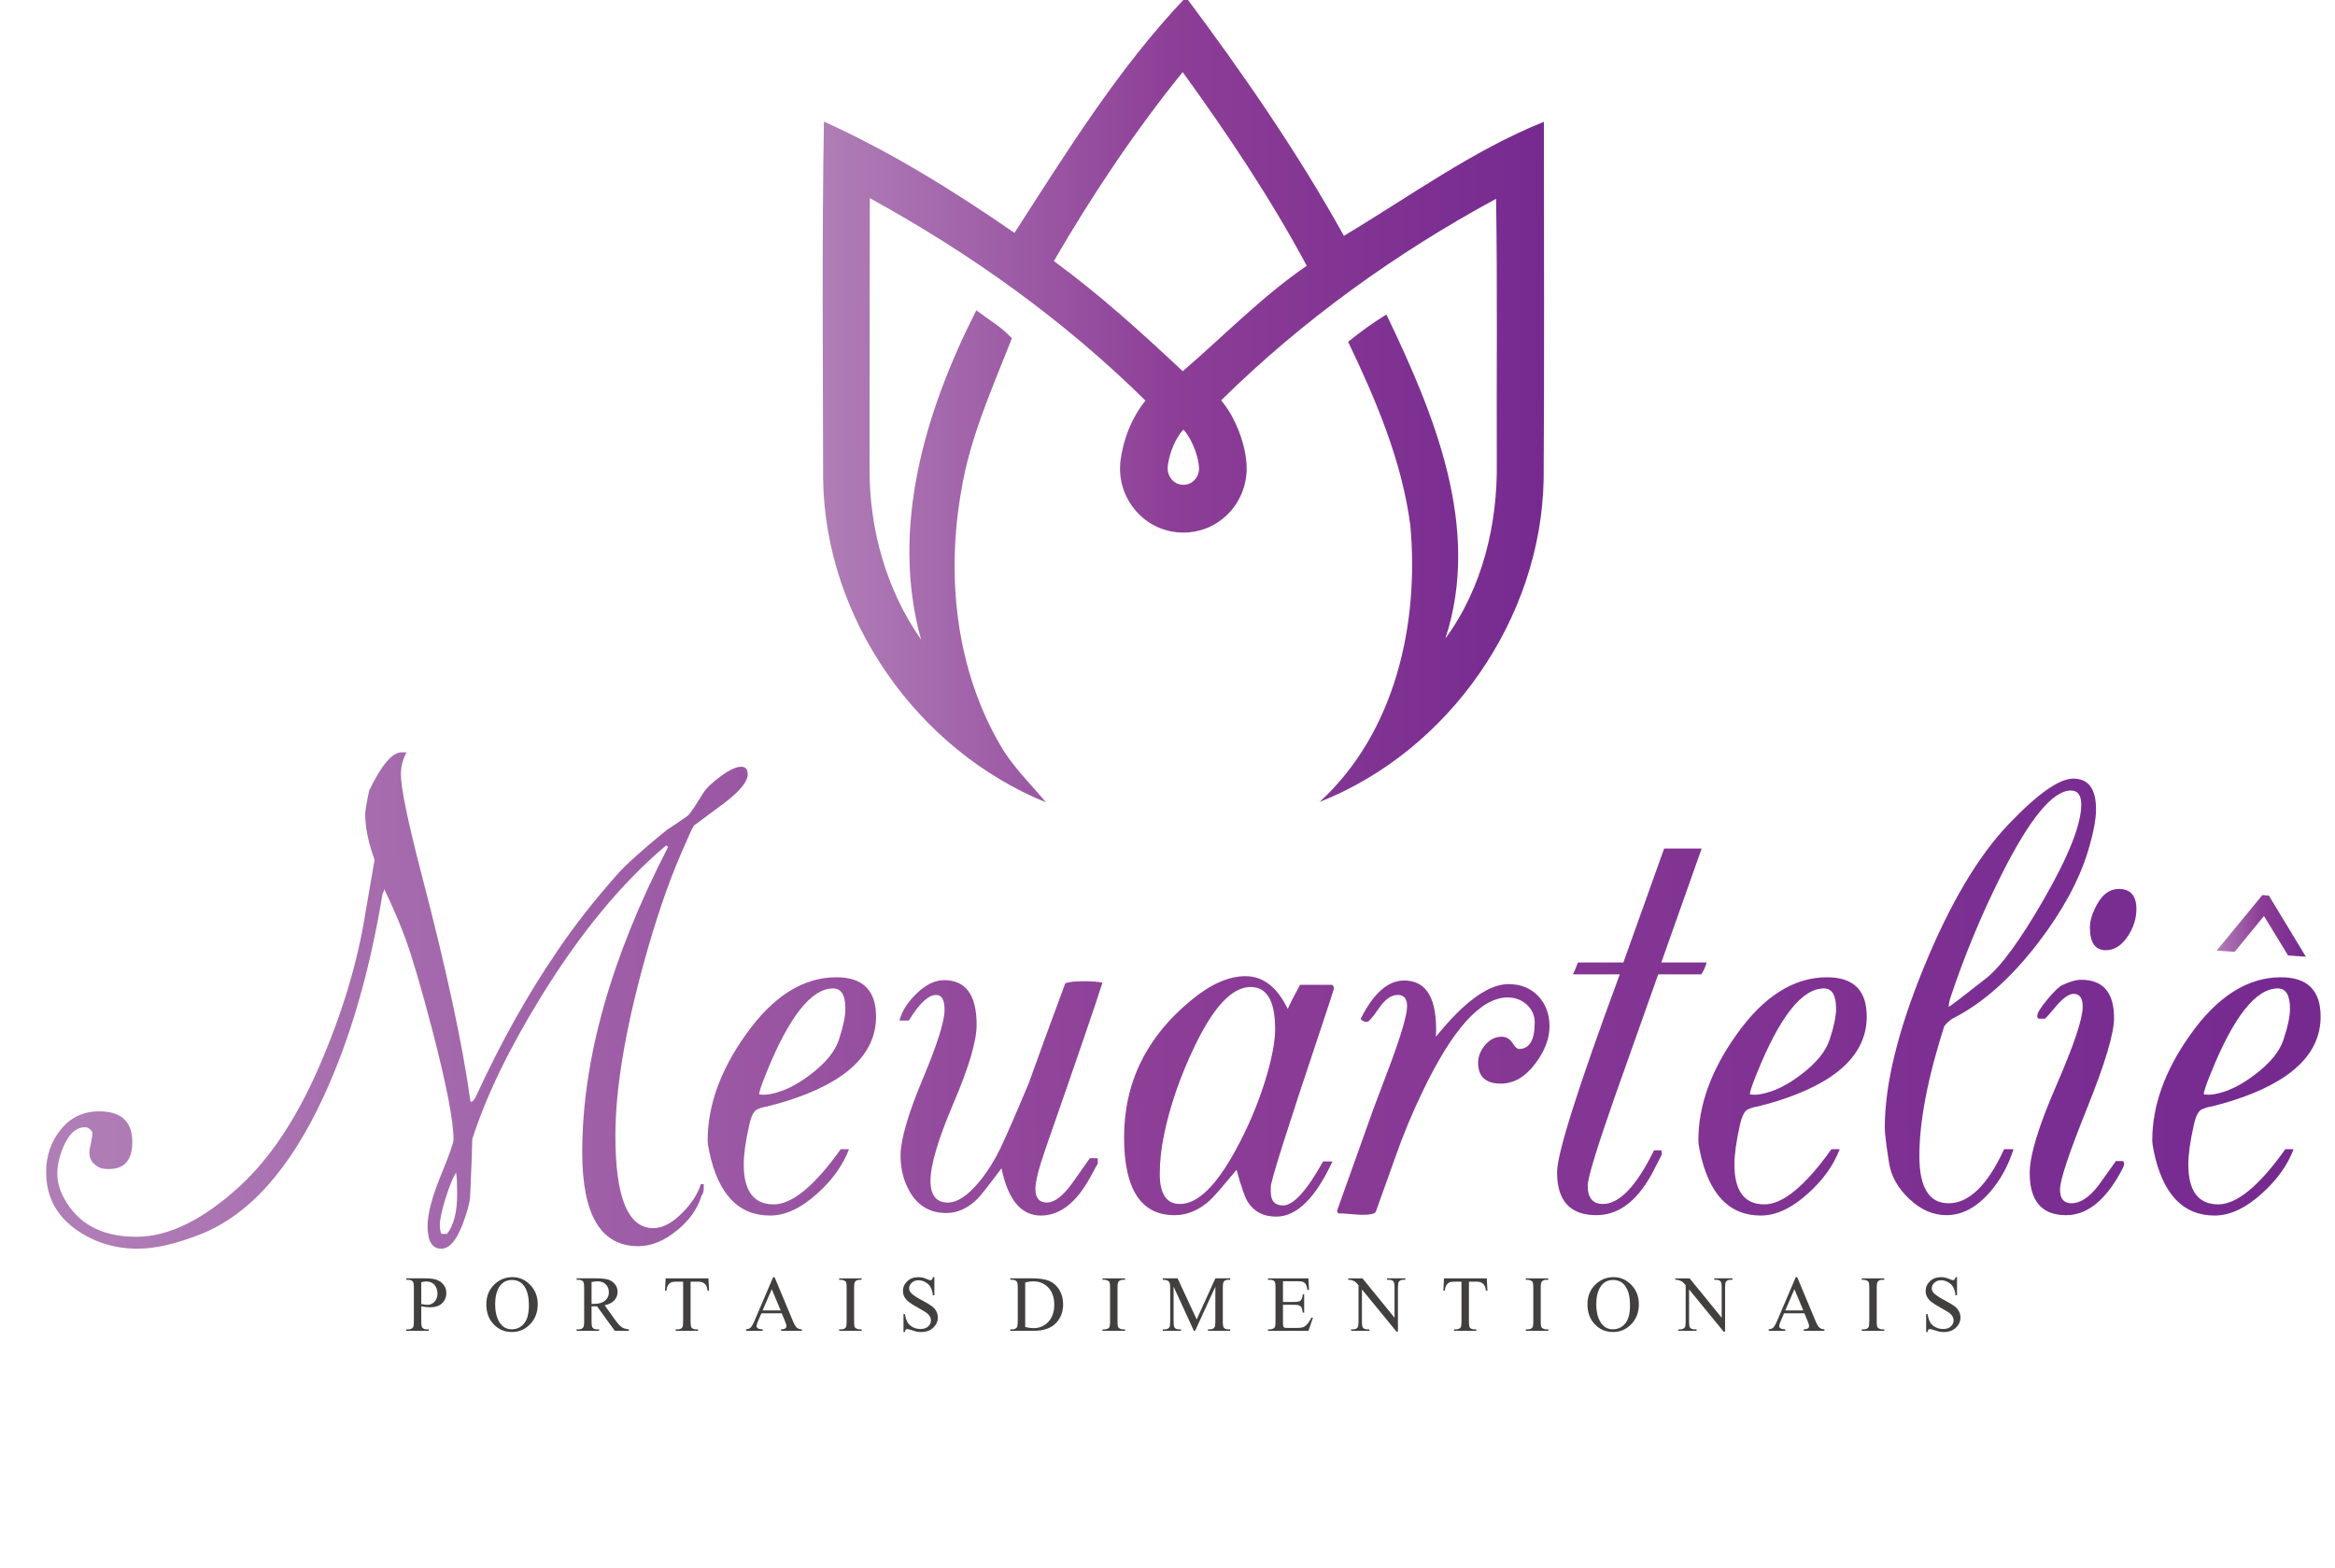
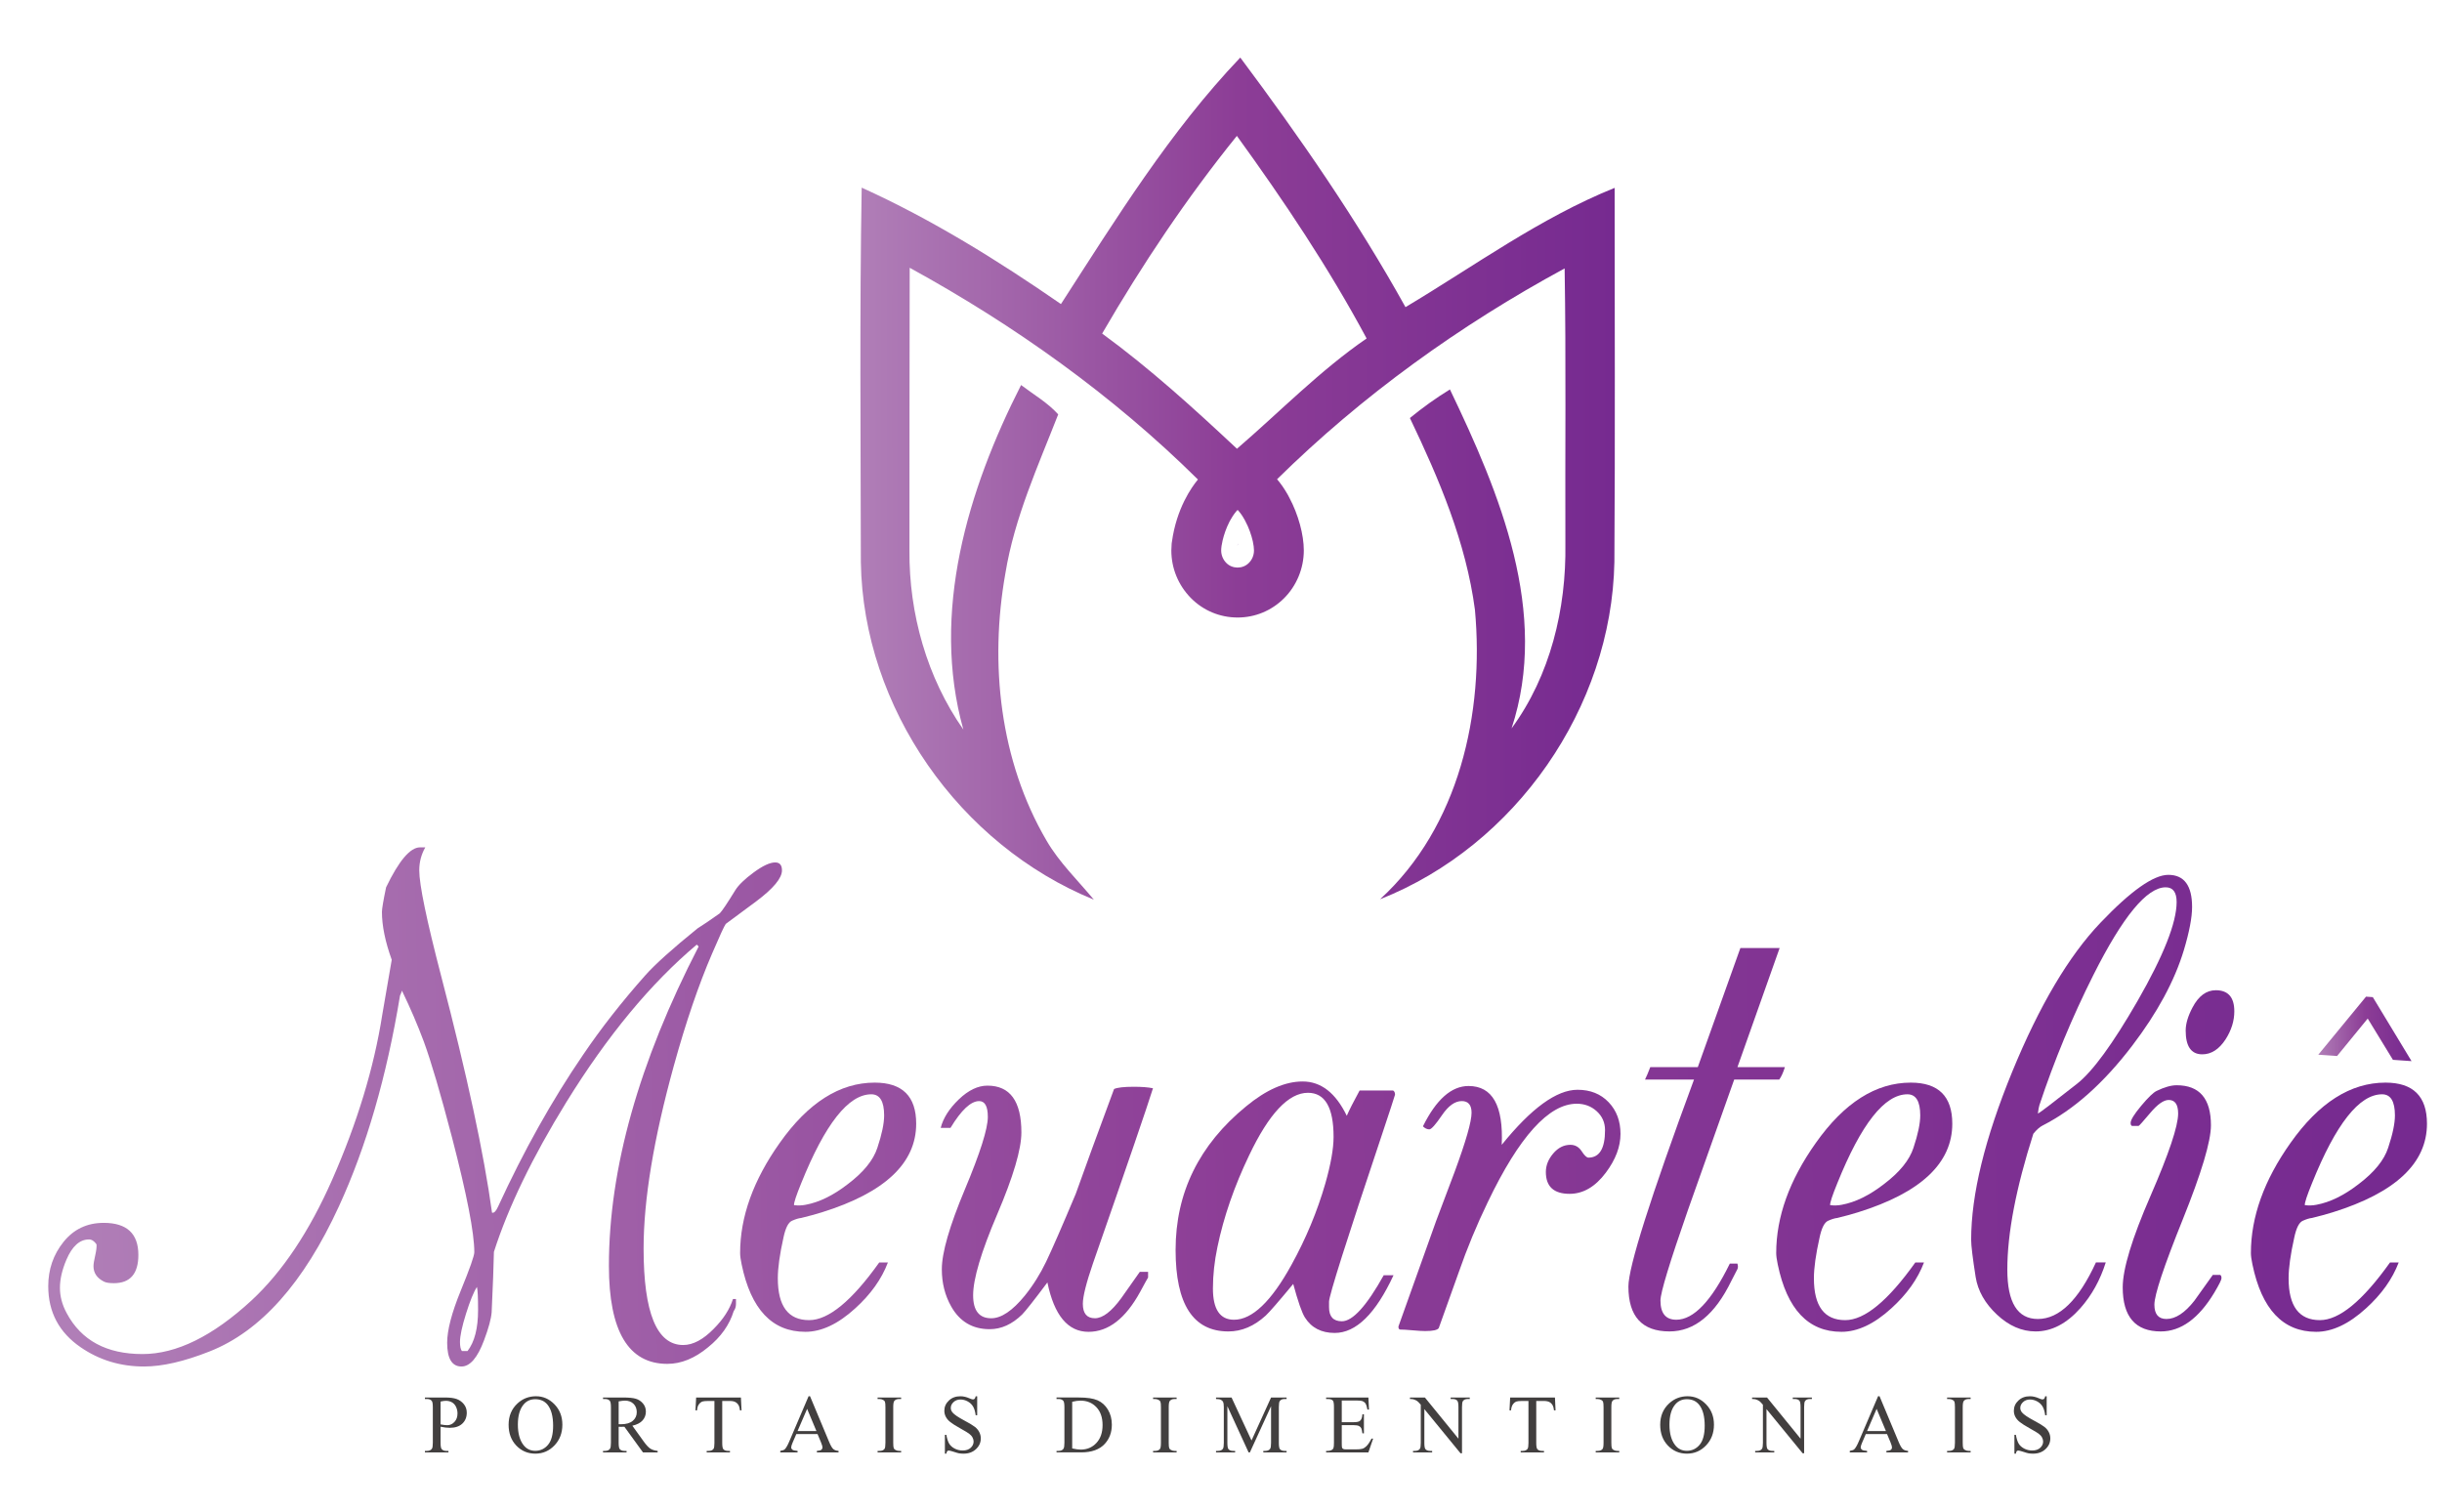
- <svg xmlns="http://www.w3.org/2000/svg" version="1.1" id="Layer_1" x="0px" y="0px" width="137px" height="92px" viewBox="125 100 294 182" xml:space="preserve">
+ <svg xmlns="http://www.w3.org/2000/svg" version="1.1" id="Layer_1" x="0px" y="0px" viewBox="125 85 294 182" xml:space="preserve">
  <g>
    <linearGradient id="SVGID_1_" gradientUnits="userSpaceOnUse" x1="228.585" y1="142.625" x2="319.414" y2="142.625">
      <stop offset="0" style="stop-color:#B07EB7" />
      <stop offset="0.5" style="stop-color:#8C3D96" />
      <stop offset="1" style="stop-color:#762A90" />
    </linearGradient>
    <path fill="url(#SVGID_1_)" d="M319.391,107.62c-9.01,3.63-16.899,9.42-25.18,14.36c-5.84-10.52-12.7-20.43-19.89-30.05   c-8.47,8.89-14.96,19.41-21.59,29.68c-7.62-5.27-15.54-10.19-23.99-14.02c-0.26,15.02-0.12,30.06-0.1,45.09   c0.27,17.53,11.86,34.04,28.05,40.639c-1.94-2.339-4.16-4.47-5.69-7.1c-5.64-9.62-6.89-21.33-4.96-32.19   c1.09-6.69,3.92-12.89,6.36-19.14c-1.28-1.42-2.96-2.38-4.47-3.53c-6.42,12.6-10.89,27.43-6.95,41.48   c-4.38-6.24-6.55-13.97-6.49-21.57c0.01-11.35,0-22.69,0.03-34.03c12.6,6.91,24.46,15.36,34.7,25.49c0,0.01,0,0.01-0.01,0.02   c-0.73,0.88-2.57,3.45-3.12,7.49c-0.02,0.06-0.03,0.13-0.03,0.19c-0.01,0.07-0.01,0.13-0.01,0.19c-0.02,0.22-0.03,0.44-0.03,0.65   c0,2.15,0.83,4.17,2.33,5.71c1.5,1.53,3.51,2.37,5.65,2.37c2.101,0,4.08-0.82,5.57-2.3c1.53-1.51,2.399-3.62,2.399-5.78   c0-1.89-0.66-4.32-1.739-6.34c-0.061-0.13-0.13-0.26-0.2-0.38c-0.391-0.69-0.82-1.31-1.28-1.85   c10.22-10.07,22.01-18.55,34.62-25.38c0.181,11.07,0.05,22.13,0.09,33.19c0.12,7.79-1.82,15.85-6.479,22.19   c4.59-13.93-1.421-28.32-7.421-40.81c-1.68,1.03-3.289,2.19-4.819,3.44c3.51,7.33,6.76,14.97,7.83,23.09   c1.14,12.45-1.9,26.13-11.421,34.85c16.311-6.439,27.881-23.08,28.21-40.609C319.461,137.65,319.391,122.63,319.391,107.62z    M275.341,152.79c-0.73,0.73-1.98,0.73-2.71-0.02c-0.39-0.4-0.61-0.93-0.61-1.5c0-0.3,0.06-0.72,0.17-1.19   c0.16-0.69,0.44-1.51,0.83-2.27l0.14-0.25c0.33-0.59,0.63-0.96,0.84-1.17c0.2,0.21,0.5,0.57,0.82,1.15l0.09,0.17   c0.449,0.82,0.75,1.72,0.92,2.47c0.09,0.43,0.14,0.8,0.14,1.09C275.971,151.85,275.751,152.39,275.341,152.79z M273.921,139.03   c-5.19-4.86-10.47-9.66-16.23-13.87c4.82-8.31,10.18-16.32,16.22-23.8c5.66,7.82,11.06,15.88,15.62,24.39   C283.891,129.63,279.081,134.59,273.921,139.03z" />
  </g>
  <linearGradient id="SVGID_2_" gradientUnits="userSpaceOnUse" x1="273.98" y1="150.56" x2="274.02" y2="150.56">
    <stop offset="0" style="stop-color:#B07EB7" />
    <stop offset="0.5" style="stop-color:#8C3D96" />
    <stop offset="1" style="stop-color:#762A90" />
  </linearGradient>
  <path fill="url(#SVGID_2_)" d="M274.02,150.43c-0.01,0.07-0.01,0.13-0.01,0.19l-0.03,0.07C273.99,150.6,274,150.52,274.02,150.43z" />
  <g>
    <g>
      <linearGradient id="SVGID_3_" gradientUnits="userSpaceOnUse" x1="133.707" y1="219.337" x2="412.707" y2="213.337">
        <stop offset="0" style="stop-color:#B07EB7" />
        <stop offset="0.5" style="stop-color:#8C3D96" />
        <stop offset="1" style="stop-color:#762A90" />
      </linearGradient>
      <path fill="url(#SVGID_3_)" d="M219.143,189.79c0,0.938-1.029,2.179-3.086,3.722c-0.817,0.606-2.043,1.514-3.677,2.724    c-0.182,0.242-0.727,1.423-1.634,3.541c-1.634,3.783-3.178,8.307-4.63,13.572c-2.422,8.776-3.632,16.1-3.632,21.97    c0,7.747,1.589,11.621,4.767,11.621c1.18,0,2.406-0.651,3.677-1.952c1.149-1.149,1.921-2.345,2.315-3.586h0.363v0.591    c0,0.332-0.091,0.62-0.272,0.861c-0.515,1.665-1.543,3.117-3.087,4.358c-1.604,1.331-3.238,1.997-4.902,1.997    c-4.691,0-7.036-3.934-7.036-11.803c0-11.68,3.601-24.496,10.803-38.447l-0.227-0.227c-5.538,4.66-10.773,10.985-15.706,18.974    c-4.085,6.628-6.991,12.636-8.715,18.021c-0.031,1.604-0.122,4.024-0.272,7.263c-0.061,0.787-0.363,1.906-0.908,3.358    c-0.787,2.119-1.695,3.179-2.723,3.179c-1.15,0-1.725-0.954-1.725-2.86c0-1.513,0.545-3.602,1.634-6.265    c1.089-2.662,1.634-4.205,1.634-4.63c0-2.329-0.893-6.929-2.678-13.8c-1.393-5.325-2.527-9.184-3.405-11.575    c-0.757-2.026-1.634-4.069-2.633-6.128c-0.03,0.152-0.106,0.349-0.227,0.591c-1.604,9.745-4.055,18.202-7.354,25.375    c-4.237,9.229-9.427,15.055-15.57,17.476c-3.057,1.21-5.689,1.816-7.898,1.816c-2.845,0-5.387-0.772-7.626-2.315    c-2.603-1.786-3.904-4.236-3.904-7.354c0-2.026,0.613-3.805,1.839-5.333c1.226-1.527,2.837-2.293,4.834-2.293    c2.784,0,4.176,1.287,4.176,3.858c0,2.271-0.984,3.405-2.951,3.405c-0.544,0-0.938-0.061-1.18-0.182    c-0.848-0.424-1.271-1.044-1.271-1.861c0-0.272,0.068-0.704,0.205-1.293c0.136-0.591,0.188-1.037,0.159-1.34    c-0.272-0.393-0.575-0.59-0.908-0.59c-1.12,0-2.028,0.819-2.724,2.459c-0.515,1.215-0.772,2.339-0.772,3.37    c0,1.032,0.272,2.05,0.817,3.052c1.754,3.279,4.796,4.918,9.124,4.918c4.085,0,8.458-2.15,13.119-6.45    c3.722-3.452,6.96-8.298,9.714-14.537c3.026-6.873,5.039-13.506,6.037-19.896c0.211-1.241,0.59-3.438,1.135-6.587    c-0.787-2.181-1.18-4.103-1.18-5.769c0-0.363,0.166-1.347,0.5-2.953c1.543-3.21,2.905-4.814,4.085-4.814h0.635    c-0.484,0.848-0.726,1.77-0.726,2.769c0,1.725,0.877,5.962,2.633,12.71c3.116,11.923,5.159,21.426,6.128,28.506    c0.242,0.062,0.483-0.182,0.726-0.726c3.087-6.719,6.491-12.801,10.213-18.248c2.148-3.177,4.645-6.37,7.49-9.577    c1.18-1.332,3.283-3.224,6.31-5.675c0.636-0.394,1.528-0.999,2.678-1.815c0.272-0.272,0.893-1.195,1.861-2.77    c0.393-0.635,1.135-1.354,2.224-2.155s1.952-1.204,2.587-1.204C218.871,188.836,219.143,189.154,219.143,189.79z M182.557,242.718    c0-1.482-0.045-2.406-0.136-2.77c-0.394,0.606-0.833,1.68-1.316,3.224c-0.484,1.543-0.726,2.679-0.726,3.404    c0,0.514,0.075,0.877,0.227,1.089h0.681C182.132,246.576,182.557,244.927,182.557,242.718z" />
      <linearGradient id="SVGID_4_" gradientUnits="userSpaceOnUse" x1="133.984" y1="232.33" x2="412.99" y2="226.33">
        <stop offset="0" style="stop-color:#B07EB7" />
        <stop offset="0.5" style="stop-color:#8C3D96" />
        <stop offset="1" style="stop-color:#762A90" />
      </linearGradient>
      <path fill="url(#SVGID_4_)" d="M235.303,220.294c0,4.751-3.783,8.307-11.348,10.667c-0.787,0.242-1.619,0.47-2.497,0.682    c-0.303,0.03-0.674,0.144-1.112,0.34c-0.439,0.197-0.78,0.87-1.021,2.02c-0.454,2.028-0.681,3.662-0.681,4.903    c0,3.358,1.255,5.038,3.768,5.038c2.33,0,5.145-2.315,8.443-6.945h1.044c-0.757,1.998-2.073,3.844-3.949,5.538    c-2.058,1.877-4.056,2.814-5.992,2.814c-3.995,0-6.552-2.708-7.671-8.125c-0.122-0.574-0.182-1.028-0.182-1.362    c0-4.357,1.589-8.775,4.766-13.254c3.419-4.842,7.232-7.263,11.439-7.263C233.638,215.347,235.303,216.996,235.303,220.294z     M231.444,219.295c0-1.694-0.515-2.542-1.543-2.542c-2.754,0-5.569,3.571-8.443,10.713c-0.605,1.482-0.893,2.36-0.862,2.633    c0.484,0.062,0.953,0.045,1.407-0.046c1.634-0.302,3.329-1.134,5.084-2.496c1.876-1.422,3.056-2.875,3.541-4.358    C231.172,221.564,231.444,220.265,231.444,219.295z" />
      <linearGradient id="SVGID_5_" gradientUnits="userSpaceOnUse" x1="134.003" y1="233.024" x2="412.997" y2="227.024">
        <stop offset="0" style="stop-color:#B07EB7" />
        <stop offset="0.5" style="stop-color:#8C3D96" />
        <stop offset="1" style="stop-color:#762A90" />
      </linearGradient>
      <path fill="url(#SVGID_5_)" d="M263.81,216.027c-0.696,2.239-3.102,9.26-7.217,21.062c-0.817,2.377-1.226,4.007-1.226,4.891    c0,1.158,0.484,1.736,1.453,1.736c0.938,0,1.997-0.809,3.177-2.426c0.302-0.426,1.044-1.479,2.225-3.157h0.999v0.682    c-0.031,0.03-0.348,0.605-0.954,1.725c-1.755,3.208-3.828,4.812-6.219,4.812c-2.481,0-4.13-1.981-4.948-5.946    c-1.634,2.179-2.648,3.465-3.041,3.858c-1.211,1.181-2.512,1.77-3.904,1.77c-2.059,0-3.602-0.907-4.63-2.723    c-0.757-1.332-1.135-2.829-1.135-4.494c0-1.997,0.923-5.197,2.769-9.601c1.846-4.403,2.769-7.315,2.769-8.738    c0-1.271-0.348-1.906-1.044-1.906c-0.999,0-2.149,1.074-3.45,3.223h-1.18c0.302-1.18,1.029-2.321,2.179-3.428    c1.149-1.104,2.299-1.656,3.45-1.656c2.724,0,4.085,1.877,4.085,5.629c0,2.027-0.969,5.311-2.905,9.85    c-1.937,4.54-2.905,7.793-2.905,9.76c0,1.847,0.727,2.769,2.18,2.769c1.211,0,2.559-0.906,4.042-2.722    c0.999-1.241,1.854-2.604,2.566-4.085c0.711-1.482,1.9-4.206,3.565-8.17c1.056-2.967,2.593-7.175,4.614-12.625    c0.395-0.179,1.183-0.27,2.365-0.27C262.46,215.845,263.234,215.906,263.81,216.027z" />
      <linearGradient id="SVGID_6_" gradientUnits="userSpaceOnUse" x1="134.01" y1="233.568" x2="413.015" y2="227.568">
        <stop offset="0" style="stop-color:#B07EB7" />
        <stop offset="0.5" style="stop-color:#8C3D96" />
        <stop offset="1" style="stop-color:#762A90" />
      </linearGradient>
      <path fill="url(#SVGID_6_)" d="M292.952,216.798c-0.121,0.425-0.667,2.089-1.634,4.993c-4.208,12.56-6.311,19.202-6.311,19.928    v0.682c0,1.119,0.515,1.68,1.544,1.68c1.301,0,2.979-1.846,5.038-5.539h1.18c-2.148,4.631-4.509,6.945-7.08,6.945    c-1.604,0-2.8-0.619-3.586-1.86c-0.364-0.574-0.833-1.922-1.408-4.041c-1.755,2.119-2.859,3.391-3.313,3.813    c-1.393,1.271-2.89,1.907-4.494,1.907c-4.237,0-6.355-3.269-6.355-9.805c0-6.9,2.829-12.665,8.488-17.295    c2.421-1.997,4.69-2.996,6.81-2.996c2.208,0,3.979,1.378,5.311,4.13c0.302-0.695,0.817-1.709,1.544-3.041h4.039    C292.876,216.39,292.952,216.557,292.952,216.798z M285.553,221.882c0-3.54-1.029-5.31-3.087-5.31c-2.33,0-4.69,2.512-7.081,7.534    c-1.786,3.723-3.057,7.399-3.813,11.03c-0.363,1.726-0.544,3.391-0.544,4.994c0,2.512,0.847,3.767,2.542,3.767    c2.179,0,4.479-2.193,6.899-6.582c1.755-3.177,3.116-6.445,4.086-9.805C285.219,225.182,285.553,223.306,285.553,221.882z" />
      <linearGradient id="SVGID_7_" gradientUnits="userSpaceOnUse" x1="134.023" y1="234.06" x2="413.024" y2="228.06">
        <stop offset="0" style="stop-color:#B07EB7" />
        <stop offset="0.5" style="stop-color:#8C3D96" />
        <stop offset="1" style="stop-color:#762A90" />
      </linearGradient>
      <path fill="url(#SVGID_7_)" d="M320.097,221.52c0,1.543-0.59,3.103-1.77,4.675c-1.271,1.695-2.724,2.542-4.358,2.542    c-1.906,0-2.859-0.877-2.859-2.633c0-0.786,0.295-1.527,0.885-2.224c0.591-0.695,1.278-1.044,2.065-1.044    c0.575,0,1.028,0.258,1.362,0.771c0.332,0.516,0.604,0.771,0.816,0.771c1.331,0,1.997-1.104,1.997-3.313    c0-0.908-0.333-1.664-0.998-2.27c-0.666-0.605-1.469-0.907-2.406-0.907c-3.358,0-6.931,3.948-10.712,11.847    c-1.333,2.754-2.497,5.568-3.496,8.443l-2.405,6.718c-0.152,0.243-0.696,0.363-1.634,0.363c-0.334,0-0.84-0.029-1.521-0.091    c-0.682-0.06-1.188-0.091-1.521-0.091c-0.121-0.03-0.182-0.151-0.182-0.363l4.54-12.71c0.482-1.301,1.225-3.269,2.224-5.901    c1.361-3.691,2.042-6.066,2.042-7.126c0-0.938-0.394-1.407-1.18-1.407c-0.817,0-1.611,0.567-2.383,1.702    c-0.772,1.135-1.279,1.702-1.521,1.702c-0.271,0-0.529-0.121-0.771-0.363c1.604-3.238,3.435-4.856,5.493-4.856    c2.874,0,4.206,2.359,3.994,7.081c3.571-4.418,6.612-6.627,9.124-6.627c1.543,0,2.792,0.498,3.745,1.497    S320.097,219.977,320.097,221.52z" />
      <linearGradient id="SVGID_8_" gradientUnits="userSpaceOnUse" x1="133.86" y1="226.448" x2="412.859" y2="220.448">
        <stop offset="0" style="stop-color:#B07EB7" />
        <stop offset="0.5" style="stop-color:#8C3D96" />
        <stop offset="1" style="stop-color:#762A90" />
      </linearGradient>
      <path fill="url(#SVGID_8_)" d="M339.889,213.485c-0.213,0.675-0.44,1.175-0.684,1.497h-5.42l-5.549,15.649    c-2.219,6.361-3.328,10.011-3.328,10.949c0,1.545,0.636,2.316,1.906,2.316c2.088,0,4.237-2.254,6.446-6.763h0.908    c0.091,0.271,0.091,0.499,0,0.681c-0.152,0.272-0.394,0.741-0.727,1.407c-1.968,4.056-4.448,6.083-7.444,6.083    c-3.299,0-4.948-1.801-4.948-5.402c0-2.36,2.633-10.667,7.898-24.921h-5.9c0.181-0.363,0.393-0.862,0.635-1.497h5.72l5.129-14.345    h4.726l-5.081,14.345H339.889z" />
      <linearGradient id="SVGID_9_" gradientUnits="userSpaceOnUse" x1="134.039" y1="235.011" x2="413.045" y2="229.011">
        <stop offset="0" style="stop-color:#B07EB7" />
        <stop offset="0.5" style="stop-color:#8C3D96" />
        <stop offset="1" style="stop-color:#762A90" />
      </linearGradient>
      <path fill="url(#SVGID_9_)" d="M360.042,220.294c0,4.751-3.783,8.307-11.349,10.667c-0.787,0.242-1.619,0.47-2.496,0.682    c-0.303,0.03-0.674,0.144-1.112,0.34c-0.438,0.197-0.779,0.87-1.021,2.02c-0.454,2.028-0.682,3.662-0.682,4.903    c0,3.358,1.256,5.038,3.768,5.038c2.33,0,5.145-2.315,8.443-6.945h1.044c-0.757,1.998-2.073,3.844-3.949,5.538    c-2.058,1.877-4.056,2.814-5.991,2.814c-3.995,0-6.553-2.708-7.672-8.125c-0.122-0.574-0.182-1.028-0.182-1.362    c0-4.357,1.589-8.775,4.767-13.254c3.419-4.842,7.231-7.263,11.438-7.263C358.377,215.347,360.042,216.996,360.042,220.294z     M356.184,219.295c0-1.694-0.515-2.542-1.543-2.542c-2.755,0-5.568,3.571-8.443,10.713c-0.605,1.482-0.893,2.36-0.862,2.633    c0.483,0.062,0.953,0.045,1.407-0.046c1.634-0.302,3.328-1.134,5.084-2.496c1.876-1.422,3.056-2.875,3.541-4.358    C355.911,221.564,356.184,220.265,356.184,219.295z" />
      <linearGradient id="SVGID_10_" gradientUnits="userSpaceOnUse" x1="133.792" y1="223.074" x2="412.788" y2="217.074">
        <stop offset="0" style="stop-color:#B07EB7" />
        <stop offset="0.5" style="stop-color:#8C3D96" />
        <stop offset="1" style="stop-color:#762A90" />
      </linearGradient>
      <path fill="url(#SVGID_10_)" d="M388.912,194.196c0,1.272-0.334,3.014-0.998,5.225c-1.12,3.695-3.194,7.527-6.22,11.494    c-3.42,4.482-7.006,7.678-10.758,9.586c-0.363,0.182-0.742,0.515-1.135,0.999c-2.088,6.543-3.133,11.994-3.133,16.356    c0,3.967,1.226,5.95,3.678,5.95c2.572,0,4.902-2.269,6.99-6.809h1.181c-0.666,2.119-1.68,3.949-3.041,5.492    c-1.666,1.878-3.466,2.815-5.402,2.815c-1.664,0-3.216-0.674-4.652-2.021c-1.438-1.346-2.293-2.852-2.565-4.517    c-0.362-2.3-0.544-3.797-0.544-4.493c0-5.448,1.648-12.195,4.947-20.245c3.268-7.96,6.809-13.937,10.622-17.931    c3.661-3.843,6.385-5.765,8.17-5.765C387.959,190.335,388.912,191.622,388.912,194.196z M387.051,193.603    c0-1.18-0.439-1.771-1.316-1.771c-2.27,0-5.174,3.526-8.716,10.577c-2.541,5.055-4.705,10.274-6.491,15.66    c-0.061,0.182-0.121,0.516-0.181,0.999c0.151-0.029,1.725-1.226,4.721-3.587c1.876-1.481,4.297-4.796,7.263-9.94    C385.478,200.064,387.051,196.085,387.051,193.603z" />
      <linearGradient id="SVGID_11_" gradientUnits="userSpaceOnUse" x1="133.95" y1="230.238" x2="412.94" y2="224.238">
        <stop offset="0" style="stop-color:#B07EB7" />
        <stop offset="0.5" style="stop-color:#8C3D96" />
        <stop offset="1" style="stop-color:#762A90" />
      </linearGradient>
      <path fill="url(#SVGID_11_)" d="M392.452,238.905c0,0.181-0.287,0.756-0.862,1.725c-1.876,3.117-4.024,4.676-6.445,4.676    c-3.057,0-4.584-1.771-4.584-5.312c0-2.209,1.111-5.871,3.336-10.984c2.225-5.114,3.336-8.429,3.336-9.941    c0-1.09-0.379-1.634-1.135-1.634c-0.605,0-1.347,0.521-2.225,1.565c-0.877,1.044-1.346,1.565-1.407,1.565h-0.771    c-0.121-0.029-0.181-0.15-0.181-0.362c0-0.363,0.423-1.051,1.271-2.065c0.847-1.014,1.468-1.611,1.861-1.793    c0.938-0.454,1.74-0.681,2.406-0.681c2.753,0,4.13,1.605,4.13,4.818c0,1.941-1.135,5.73-3.404,11.367    c-2.27,5.639-3.404,9.048-3.404,10.23c0,1.151,0.483,1.727,1.453,1.727c1.089,0,2.208-0.731,3.358-2.196    c0.272-0.366,1.014-1.404,2.224-3.114h0.863C392.393,238.527,392.452,238.663,392.452,238.905z M393.996,206.767    c0,1.15-0.349,2.27-1.044,3.359c-0.787,1.21-1.725,1.815-2.814,1.815c-1.332,0-1.997-0.953-1.997-2.86    c0-0.816,0.272-1.739,0.816-2.769c0.727-1.391,1.664-2.088,2.815-2.088C393.254,204.225,393.996,205.072,393.996,206.767z" />
      <linearGradient id="SVGID_12_" gradientUnits="userSpaceOnUse" x1="134.065" y1="236.239" x2="413.071" y2="230.239">
        <stop offset="0" style="stop-color:#B07EB7" />
        <stop offset="0.5" style="stop-color:#8C3D96" />
        <stop offset="1" style="stop-color:#762A90" />
      </linearGradient>
      <path fill="url(#SVGID_12_)" d="M417.191,220.294c0,4.751-3.783,8.307-11.348,10.667c-0.787,0.242-1.62,0.47-2.497,0.682    c-0.303,0.03-0.674,0.144-1.111,0.34c-0.44,0.197-0.78,0.87-1.022,2.02c-0.453,2.028-0.681,3.662-0.681,4.903    c0,3.358,1.255,5.038,3.768,5.038c2.33,0,5.145-2.315,8.443-6.945h1.044c-0.757,1.998-2.073,3.844-3.949,5.538    c-2.059,1.877-4.056,2.814-5.992,2.814c-3.994,0-6.552-2.708-7.671-8.125c-0.122-0.574-0.182-1.028-0.182-1.362    c0-4.357,1.589-8.775,4.767-13.254c3.419-4.842,7.232-7.263,11.438-7.263C415.527,215.347,417.191,216.996,417.191,220.294z     M413.333,219.295c0-1.694-0.515-2.542-1.543-2.542c-2.755,0-5.569,3.571-8.443,10.713c-0.605,1.482-0.894,2.36-0.862,2.633    c0.484,0.062,0.953,0.045,1.407-0.046c1.634-0.302,3.328-1.134,5.084-2.496c1.876-1.422,3.056-2.875,3.54-4.358    C413.061,221.564,413.333,220.265,413.333,219.295z" />
    </g>
    <g>
      <g>
        <path fill="#423F3F" d="M178.041,256.776v1.924c0,0.416,0.045,0.675,0.139,0.775c0.12,0.141,0.306,0.212,0.556,0.212h0.255v0.182     h-2.833v-0.182h0.248c0.282,0,0.482-0.091,0.6-0.272c0.068-0.101,0.103-0.339,0.103-0.715v-4.267     c0-0.415-0.044-0.674-0.134-0.774c-0.129-0.146-0.318-0.219-0.568-0.219h-0.248v-0.181h2.421c0.593,0,1.06,0.062,1.402,0.184     c0.34,0.124,0.628,0.329,0.862,0.618s0.352,0.631,0.352,1.026c0,0.54-0.178,0.979-0.534,1.315     c-0.354,0.337-0.857,0.506-1.507,0.506c-0.161,0-0.334-0.012-0.52-0.033C178.447,256.854,178.25,256.82,178.041,256.776z      M178.041,256.498c0.172,0.032,0.327,0.057,0.459,0.072c0.134,0.017,0.247,0.024,0.339,0.024c0.339,0,0.63-0.132,0.874-0.394     c0.245-0.262,0.367-0.601,0.367-1.017c0-0.282-0.059-0.548-0.175-0.794c-0.117-0.246-0.283-0.43-0.496-0.551     c-0.214-0.121-0.457-0.181-0.727-0.181c-0.166,0-0.38,0.029-0.641,0.09V256.498z" />
        <path fill="#423F3F" d="M189.533,253.108c0.855,0,1.598,0.326,2.228,0.977c0.629,0.652,0.944,1.467,0.944,2.442     c0,1.006-0.318,1.838-0.951,2.5c-0.634,0.662-1.4,0.992-2.3,0.992c-0.909,0-1.672-0.322-2.292-0.968s-0.929-1.483-0.929-2.512     c0-1.05,0.357-1.905,1.071-2.566C187.927,253.397,188.669,253.108,189.533,253.108z M189.442,253.466     c-0.593,0-1.067,0.22-1.422,0.659c-0.447,0.544-0.672,1.344-0.672,2.397c0,1.076,0.232,1.905,0.696,2.487     c0.352,0.443,0.816,0.666,1.398,0.666c0.622,0,1.135-0.242,1.541-0.727c0.405-0.484,0.609-1.247,0.609-2.288     c0-1.134-0.225-1.978-0.671-2.53C190.563,253.687,190.072,253.466,189.442,253.466z" />
        <path fill="#423F3F" d="M204.173,259.869h-1.762l-2.238-3.088c-0.166,0.004-0.301,0.007-0.407,0.007     c-0.04,0-0.084-0.001-0.132-0.003c-0.049-0.002-0.1-0.004-0.152-0.004v1.919c0,0.416,0.045,0.675,0.134,0.775     c0.124,0.141,0.311,0.212,0.557,0.212h0.26v0.182h-2.833v-0.182h0.248c0.278,0,0.478-0.091,0.599-0.272     c0.068-0.101,0.104-0.339,0.104-0.715v-4.267c0-0.415-0.045-0.674-0.134-0.774c-0.129-0.146-0.318-0.219-0.568-0.219h-0.248     v-0.181h2.409c0.702,0,1.219,0.051,1.553,0.154c0.333,0.103,0.616,0.291,0.847,0.565c0.233,0.275,0.349,0.602,0.349,0.98     c0,0.408-0.133,0.761-0.397,1.06c-0.263,0.299-0.674,0.511-1.231,0.636l1.361,1.894c0.315,0.437,0.585,0.727,0.809,0.869     c0.224,0.143,0.516,0.233,0.875,0.27V259.869z M199.482,256.473c0.061,0,0.114,0.002,0.16,0.004     c0.046,0.001,0.084,0.002,0.113,0.002c0.629,0,1.104-0.137,1.425-0.41c0.321-0.274,0.482-0.622,0.482-1.041     c0-0.413-0.13-0.747-0.387-1.005c-0.26-0.259-0.603-0.388-1.03-0.388c-0.186,0-0.439,0.03-0.763,0.091V256.473z" />
        <path fill="#423F3F" d="M214.202,253.26l0.073,1.549h-0.188c-0.031-0.271-0.08-0.464-0.145-0.581     c-0.1-0.189-0.235-0.329-0.402-0.417c-0.167-0.09-0.386-0.134-0.656-0.134h-0.932v5.048c0,0.403,0.044,0.655,0.133,0.757     c0.121,0.137,0.31,0.206,0.569,0.206h0.229v0.182h-2.803v-0.182h0.237c0.279,0,0.476-0.085,0.593-0.254     c0.068-0.102,0.102-0.337,0.102-0.709v-5.048h-0.792c-0.306,0-0.524,0.022-0.654,0.067c-0.169,0.061-0.314,0.179-0.436,0.354     c-0.122,0.175-0.191,0.413-0.211,0.711h-0.188l0.079-1.549H214.202z" />
        <path fill="#423F3F" d="M223.425,257.66h-2.554l-0.449,1.04c-0.112,0.255-0.168,0.446-0.168,0.576     c0,0.101,0.048,0.189,0.145,0.265c0.097,0.077,0.305,0.126,0.623,0.146v0.182h-2.082v-0.182c0.275-0.049,0.452-0.11,0.534-0.188     c0.165-0.157,0.348-0.474,0.55-0.951l2.324-5.44h0.175l2.3,5.502c0.182,0.438,0.348,0.725,0.5,0.856     c0.151,0.131,0.363,0.204,0.632,0.221v0.182h-2.608v-0.182c0.266-0.012,0.444-0.056,0.535-0.131     c0.091-0.074,0.136-0.166,0.136-0.274c0-0.142-0.064-0.366-0.194-0.672L223.425,257.66z M223.291,257.297l-1.119-2.67     l-1.151,2.67H223.291z" />
        <path fill="#423F3F" d="M233.49,259.688v0.182h-2.833v-0.182h0.236c0.271,0,0.468-0.079,0.593-0.236     c0.078-0.104,0.114-0.354,0.114-0.751v-4.267c0-0.336-0.02-0.557-0.06-0.666c-0.032-0.081-0.1-0.149-0.2-0.206     c-0.145-0.08-0.295-0.121-0.448-0.121h-0.236v-0.181h2.833v0.181h-0.242c-0.266,0-0.462,0.081-0.587,0.243     c-0.081,0.101-0.121,0.351-0.121,0.75v4.267c0,0.335,0.021,0.556,0.061,0.66c0.032,0.081,0.102,0.151,0.207,0.212     c0.141,0.076,0.288,0.115,0.441,0.115H233.49z" />
        <path fill="#423F3F" d="M242.647,253.108v2.288h-0.182c-0.057-0.44-0.161-0.79-0.312-1.048c-0.151-0.259-0.368-0.463-0.648-0.617     c-0.28-0.153-0.57-0.23-0.869-0.23c-0.335,0-0.614,0.104-0.835,0.31c-0.222,0.205-0.333,0.439-0.333,0.702     c0,0.201,0.07,0.385,0.211,0.551c0.202,0.246,0.68,0.571,1.435,0.975c0.618,0.33,1.039,0.585,1.265,0.763     c0.226,0.177,0.399,0.386,0.521,0.626c0.121,0.24,0.182,0.491,0.182,0.754c0,0.501-0.194,0.932-0.582,1.295     c-0.388,0.363-0.886,0.544-1.495,0.544c-0.193,0-0.375-0.014-0.545-0.042c-0.101-0.016-0.311-0.075-0.627-0.179     c-0.316-0.103-0.517-0.154-0.602-0.154c-0.082,0-0.145,0.024-0.191,0.073c-0.046,0.048-0.082,0.149-0.106,0.302h-0.175v-2.264     h0.175c0.085,0.472,0.199,0.826,0.342,1.063c0.144,0.236,0.363,0.433,0.658,0.588c0.293,0.154,0.617,0.232,0.968,0.232     c0.404,0,0.724-0.107,0.959-0.32c0.236-0.215,0.354-0.468,0.354-0.763c0-0.162-0.044-0.325-0.133-0.49     c-0.09-0.166-0.229-0.319-0.418-0.46c-0.125-0.098-0.47-0.304-1.034-0.621c-0.566-0.316-0.968-0.569-1.208-0.759     c-0.241-0.189-0.421-0.398-0.544-0.627c-0.124-0.228-0.186-0.477-0.186-0.747c0-0.476,0.183-0.887,0.546-1.229     c0.363-0.345,0.827-0.515,1.393-0.515c0.35,0,0.722,0.086,1.113,0.26c0.182,0.081,0.311,0.121,0.387,0.121     c0.081,0,0.149-0.024,0.203-0.075c0.055-0.051,0.098-0.153,0.131-0.306H242.647z" />
      </g>
      <path fill="#423F3F" d="M252.199,259.869v-0.182h0.248c0.278,0,0.476-0.089,0.593-0.266c0.073-0.11,0.108-0.35,0.108-0.722v-4.267    c0-0.415-0.044-0.674-0.133-0.774c-0.129-0.146-0.318-0.219-0.568-0.219h-0.248v-0.181h2.693c0.985,0,1.734,0.112,2.249,0.338    c0.515,0.227,0.929,0.601,1.244,1.123c0.315,0.523,0.473,1.127,0.473,1.813c0,0.916-0.281,1.682-0.842,2.3    c-0.625,0.689-1.58,1.035-2.862,1.035H252.199z M254.086,259.391c0.412,0.094,0.757,0.14,1.035,0.14    c0.755,0,1.38-0.266,1.876-0.796c0.497-0.531,0.745-1.248,0.745-2.152c0-0.916-0.248-1.635-0.745-2.16    c-0.496-0.524-1.135-0.787-1.912-0.787c-0.295,0-0.628,0.046-1,0.139V259.391z" />
      <path fill="#423F3F" d="M266.657,259.688v0.182h-2.833v-0.182h0.235c0.271,0,0.469-0.079,0.594-0.236    c0.077-0.104,0.115-0.354,0.115-0.751v-4.267c0-0.336-0.02-0.557-0.061-0.666c-0.032-0.081-0.098-0.149-0.2-0.206    c-0.145-0.08-0.294-0.121-0.448-0.121h-0.235v-0.181h2.833v0.181h-0.243c-0.266,0-0.462,0.081-0.586,0.243    c-0.081,0.101-0.121,0.351-0.121,0.75v4.267c0,0.335,0.02,0.556,0.061,0.66c0.031,0.081,0.101,0.151,0.206,0.212    c0.141,0.076,0.288,0.115,0.441,0.115H266.657z" />
      <path fill="#423F3F" d="M275.323,259.869l-2.555-5.563v4.418c0,0.403,0.045,0.655,0.134,0.757    c0.117,0.137,0.307,0.206,0.569,0.206h0.23v0.182h-2.3v-0.182h0.236c0.277,0,0.476-0.085,0.593-0.254    c0.073-0.102,0.109-0.337,0.109-0.709v-4.314c0-0.296-0.033-0.508-0.097-0.637c-0.045-0.093-0.128-0.171-0.252-0.235    c-0.123-0.065-0.319-0.098-0.589-0.098v-0.181h1.87l2.403,5.175l2.354-5.175h1.87v0.181h-0.23c-0.282,0-0.481,0.086-0.599,0.254    c-0.068,0.105-0.104,0.344-0.104,0.716v4.314c0,0.403,0.044,0.655,0.134,0.757c0.122,0.137,0.311,0.206,0.568,0.206h0.23v0.182    h-2.802v-0.182h0.229c0.283,0,0.479-0.085,0.593-0.254c0.073-0.102,0.109-0.337,0.109-0.709v-4.418l-2.549,5.563H275.323z" />
      <path fill="#423F3F" d="M286.539,253.623v2.608h1.446c0.379,0,0.63-0.056,0.757-0.17c0.169-0.149,0.264-0.411,0.283-0.786h0.182    v2.299h-0.182c-0.044-0.322-0.09-0.527-0.139-0.617c-0.057-0.117-0.151-0.207-0.285-0.272c-0.133-0.063-0.338-0.096-0.616-0.096    h-1.446v2.179c0,0.295,0.011,0.473,0.035,0.535s0.07,0.112,0.137,0.148c0.066,0.037,0.19,0.055,0.372,0.055h1.119    c0.372,0,0.642-0.024,0.813-0.075c0.169-0.052,0.333-0.153,0.489-0.307c0.202-0.201,0.407-0.506,0.617-0.913h0.193l-0.568,1.658    h-5.091v-0.182h0.23c0.158,0,0.307-0.036,0.448-0.109c0.1-0.053,0.17-0.13,0.208-0.235c0.039-0.105,0.058-0.316,0.058-0.637    v-4.296c0-0.416-0.043-0.675-0.127-0.775c-0.116-0.129-0.313-0.194-0.587-0.194h-0.23v-0.181h5.091l0.072,1.452h-0.188    c-0.067-0.351-0.144-0.591-0.227-0.72c-0.083-0.13-0.205-0.229-0.366-0.298c-0.134-0.048-0.364-0.071-0.69-0.071H286.539z" />
      <path fill="#423F3F" d="M294.75,253.26h1.798l4.038,4.956v-3.806c0-0.408-0.046-0.662-0.139-0.764    c-0.118-0.137-0.308-0.206-0.57-0.206h-0.229v-0.181h2.3v0.181h-0.23c-0.282,0-0.481,0.086-0.599,0.254    c-0.069,0.105-0.104,0.344-0.104,0.716v5.567h-0.176l-4.357-5.32v4.067c0,0.403,0.044,0.655,0.134,0.757    c0.12,0.137,0.311,0.206,0.568,0.206h0.236v0.182h-2.3v-0.182h0.224c0.286,0,0.486-0.085,0.599-0.254    c0.073-0.102,0.109-0.337,0.109-0.709v-4.594c-0.19-0.226-0.334-0.375-0.433-0.445c-0.1-0.07-0.245-0.138-0.438-0.203    c-0.094-0.027-0.236-0.042-0.431-0.042V253.26z" />
      <path fill="#423F3F" d="M312.206,253.26l0.072,1.549h-0.188c-0.032-0.271-0.08-0.464-0.146-0.581    c-0.1-0.189-0.234-0.329-0.4-0.417c-0.17-0.09-0.388-0.134-0.658-0.134h-0.932v5.048c0,0.403,0.044,0.655,0.134,0.757    c0.121,0.137,0.31,0.206,0.568,0.206h0.229v0.182h-2.803v-0.182h0.236c0.279,0,0.478-0.085,0.594-0.254    c0.068-0.102,0.103-0.337,0.103-0.709v-5.048h-0.793c-0.307,0-0.524,0.022-0.653,0.067c-0.17,0.061-0.315,0.179-0.436,0.354    c-0.121,0.175-0.192,0.413-0.212,0.711h-0.188l0.079-1.549H312.206z" />
      <path fill="#423F3F" d="M319.945,259.688v0.182h-2.832v-0.182h0.236c0.27,0,0.469-0.079,0.592-0.236    c0.078-0.104,0.116-0.354,0.116-0.751v-4.267c0-0.336-0.021-0.557-0.062-0.666c-0.031-0.081-0.098-0.149-0.199-0.206    c-0.145-0.08-0.295-0.121-0.447-0.121h-0.236v-0.181h2.832v0.181h-0.242c-0.266,0-0.461,0.081-0.587,0.243    c-0.081,0.101-0.121,0.351-0.121,0.75v4.267c0,0.335,0.021,0.556,0.061,0.66c0.032,0.081,0.102,0.151,0.206,0.212    c0.142,0.076,0.289,0.115,0.441,0.115H319.945z" />
      <path fill="#423F3F" d="M328.177,253.108c0.854,0,1.598,0.326,2.227,0.977c0.63,0.652,0.945,1.467,0.945,2.442    c0,1.006-0.317,1.838-0.951,2.5c-0.633,0.662-1.4,0.992-2.3,0.992c-0.908,0-1.671-0.322-2.291-0.968    c-0.619-0.646-0.93-1.483-0.93-2.512c0-1.05,0.357-1.905,1.071-2.566C326.57,253.397,327.313,253.108,328.177,253.108z     M328.085,253.466c-0.592,0-1.066,0.22-1.422,0.659c-0.448,0.544-0.672,1.344-0.672,2.397c0,1.076,0.232,1.905,0.696,2.487    c0.352,0.443,0.817,0.666,1.397,0.666c0.622,0,1.135-0.242,1.541-0.727c0.405-0.484,0.609-1.247,0.609-2.288    c0-1.134-0.225-1.978-0.673-2.53C329.207,253.687,328.716,253.466,328.085,253.466z" />
      <path fill="#423F3F" d="M335.939,253.26h1.8l4.036,4.956v-3.806c0-0.408-0.046-0.662-0.139-0.764    c-0.118-0.137-0.307-0.206-0.569-0.206h-0.229v-0.181h2.301v0.181h-0.231c-0.283,0-0.481,0.086-0.599,0.254    c-0.068,0.105-0.104,0.344-0.104,0.716v5.567h-0.176l-4.357-5.32v4.067c0,0.403,0.044,0.655,0.134,0.757    c0.121,0.137,0.31,0.206,0.568,0.206h0.236v0.182h-2.3v-0.182h0.224c0.286,0,0.487-0.085,0.599-0.254    c0.073-0.102,0.11-0.337,0.11-0.709v-4.594c-0.191-0.226-0.334-0.375-0.434-0.445s-0.245-0.138-0.439-0.203    c-0.092-0.027-0.234-0.042-0.431-0.042V253.26z" />
      <path fill="#423F3F" d="M352.186,257.66h-2.555l-0.447,1.04c-0.113,0.255-0.17,0.446-0.17,0.576c0,0.101,0.049,0.189,0.145,0.265    c0.098,0.077,0.306,0.126,0.624,0.146v0.182h-2.083v-0.182c0.275-0.049,0.453-0.11,0.534-0.188    c0.164-0.157,0.348-0.474,0.55-0.951l2.324-5.44h0.176l2.301,5.502c0.182,0.438,0.348,0.725,0.499,0.856    c0.152,0.131,0.362,0.204,0.632,0.221v0.182h-2.608v-0.182c0.267-0.012,0.445-0.056,0.536-0.131    c0.091-0.074,0.135-0.166,0.135-0.274c0-0.142-0.063-0.366-0.192-0.672L352.186,257.66z M352.052,257.297l-1.119-2.67l-1.15,2.67    H352.052z" />
      <path fill="#423F3F" d="M362.25,259.688v0.182h-2.833v-0.182h0.235c0.271,0,0.469-0.079,0.595-0.236    c0.076-0.104,0.114-0.354,0.114-0.751v-4.267c0-0.336-0.021-0.557-0.061-0.666c-0.032-0.081-0.099-0.149-0.199-0.206    c-0.146-0.08-0.295-0.121-0.449-0.121h-0.235v-0.181h2.833v0.181h-0.242c-0.266,0-0.463,0.081-0.588,0.243    c-0.08,0.101-0.121,0.351-0.121,0.75v4.267c0,0.335,0.021,0.556,0.062,0.66c0.032,0.081,0.101,0.151,0.206,0.212    c0.141,0.076,0.288,0.115,0.441,0.115H362.25z" />
      <path fill="#423F3F" d="M371.407,253.108v2.288h-0.183c-0.056-0.44-0.16-0.79-0.311-1.048c-0.152-0.259-0.368-0.463-0.648-0.617    c-0.28-0.153-0.569-0.23-0.868-0.23c-0.336,0-0.613,0.104-0.836,0.31c-0.222,0.205-0.333,0.439-0.333,0.702    c0,0.201,0.072,0.385,0.212,0.551c0.202,0.246,0.681,0.571,1.435,0.975c0.618,0.33,1.04,0.585,1.266,0.763    c0.226,0.177,0.399,0.386,0.521,0.626s0.182,0.491,0.182,0.754c0,0.501-0.194,0.932-0.582,1.295s-0.886,0.544-1.494,0.544    c-0.193,0-0.376-0.014-0.545-0.042c-0.101-0.016-0.31-0.075-0.627-0.179c-0.316-0.103-0.518-0.154-0.602-0.154    c-0.081,0-0.146,0.024-0.191,0.073c-0.046,0.048-0.081,0.149-0.104,0.302h-0.177v-2.264h0.177c0.084,0.472,0.198,0.826,0.34,1.063    c0.145,0.236,0.363,0.433,0.658,0.588c0.294,0.154,0.617,0.232,0.968,0.232c0.403,0,0.724-0.107,0.96-0.32    c0.235-0.215,0.354-0.468,0.354-0.763c0-0.162-0.045-0.325-0.134-0.49c-0.09-0.166-0.228-0.319-0.418-0.46    c-0.125-0.098-0.47-0.304-1.035-0.621c-0.564-0.316-0.968-0.569-1.207-0.759c-0.24-0.189-0.422-0.398-0.545-0.627    c-0.123-0.228-0.185-0.477-0.185-0.747c0-0.476,0.182-0.887,0.545-1.229c0.362-0.345,0.827-0.515,1.392-0.515    c0.352,0,0.723,0.086,1.115,0.26c0.182,0.081,0.309,0.121,0.386,0.121c0.081,0,0.148-0.024,0.202-0.075    c0.056-0.051,0.098-0.153,0.131-0.306H371.407z" />
    </g>
    <linearGradient id="SVGID_13_" gradientUnits="userSpaceOnUse" x1="404.106" y1="208.877" x2="415.332" y2="208.877">
      <stop offset="0" style="stop-color:#B07EB7" />
      <stop offset="0.5" style="stop-color:#8C3D96" />
      <stop offset="1" style="stop-color:#762A90" />
    </linearGradient>
    <polygon fill="url(#SVGID_13_)" points="410.669,205.053 409.853,204.997 404.105,211.988 406.368,212.143 410.056,207.633    413.092,212.604 415.332,212.758  " />
  </g>
</svg>
